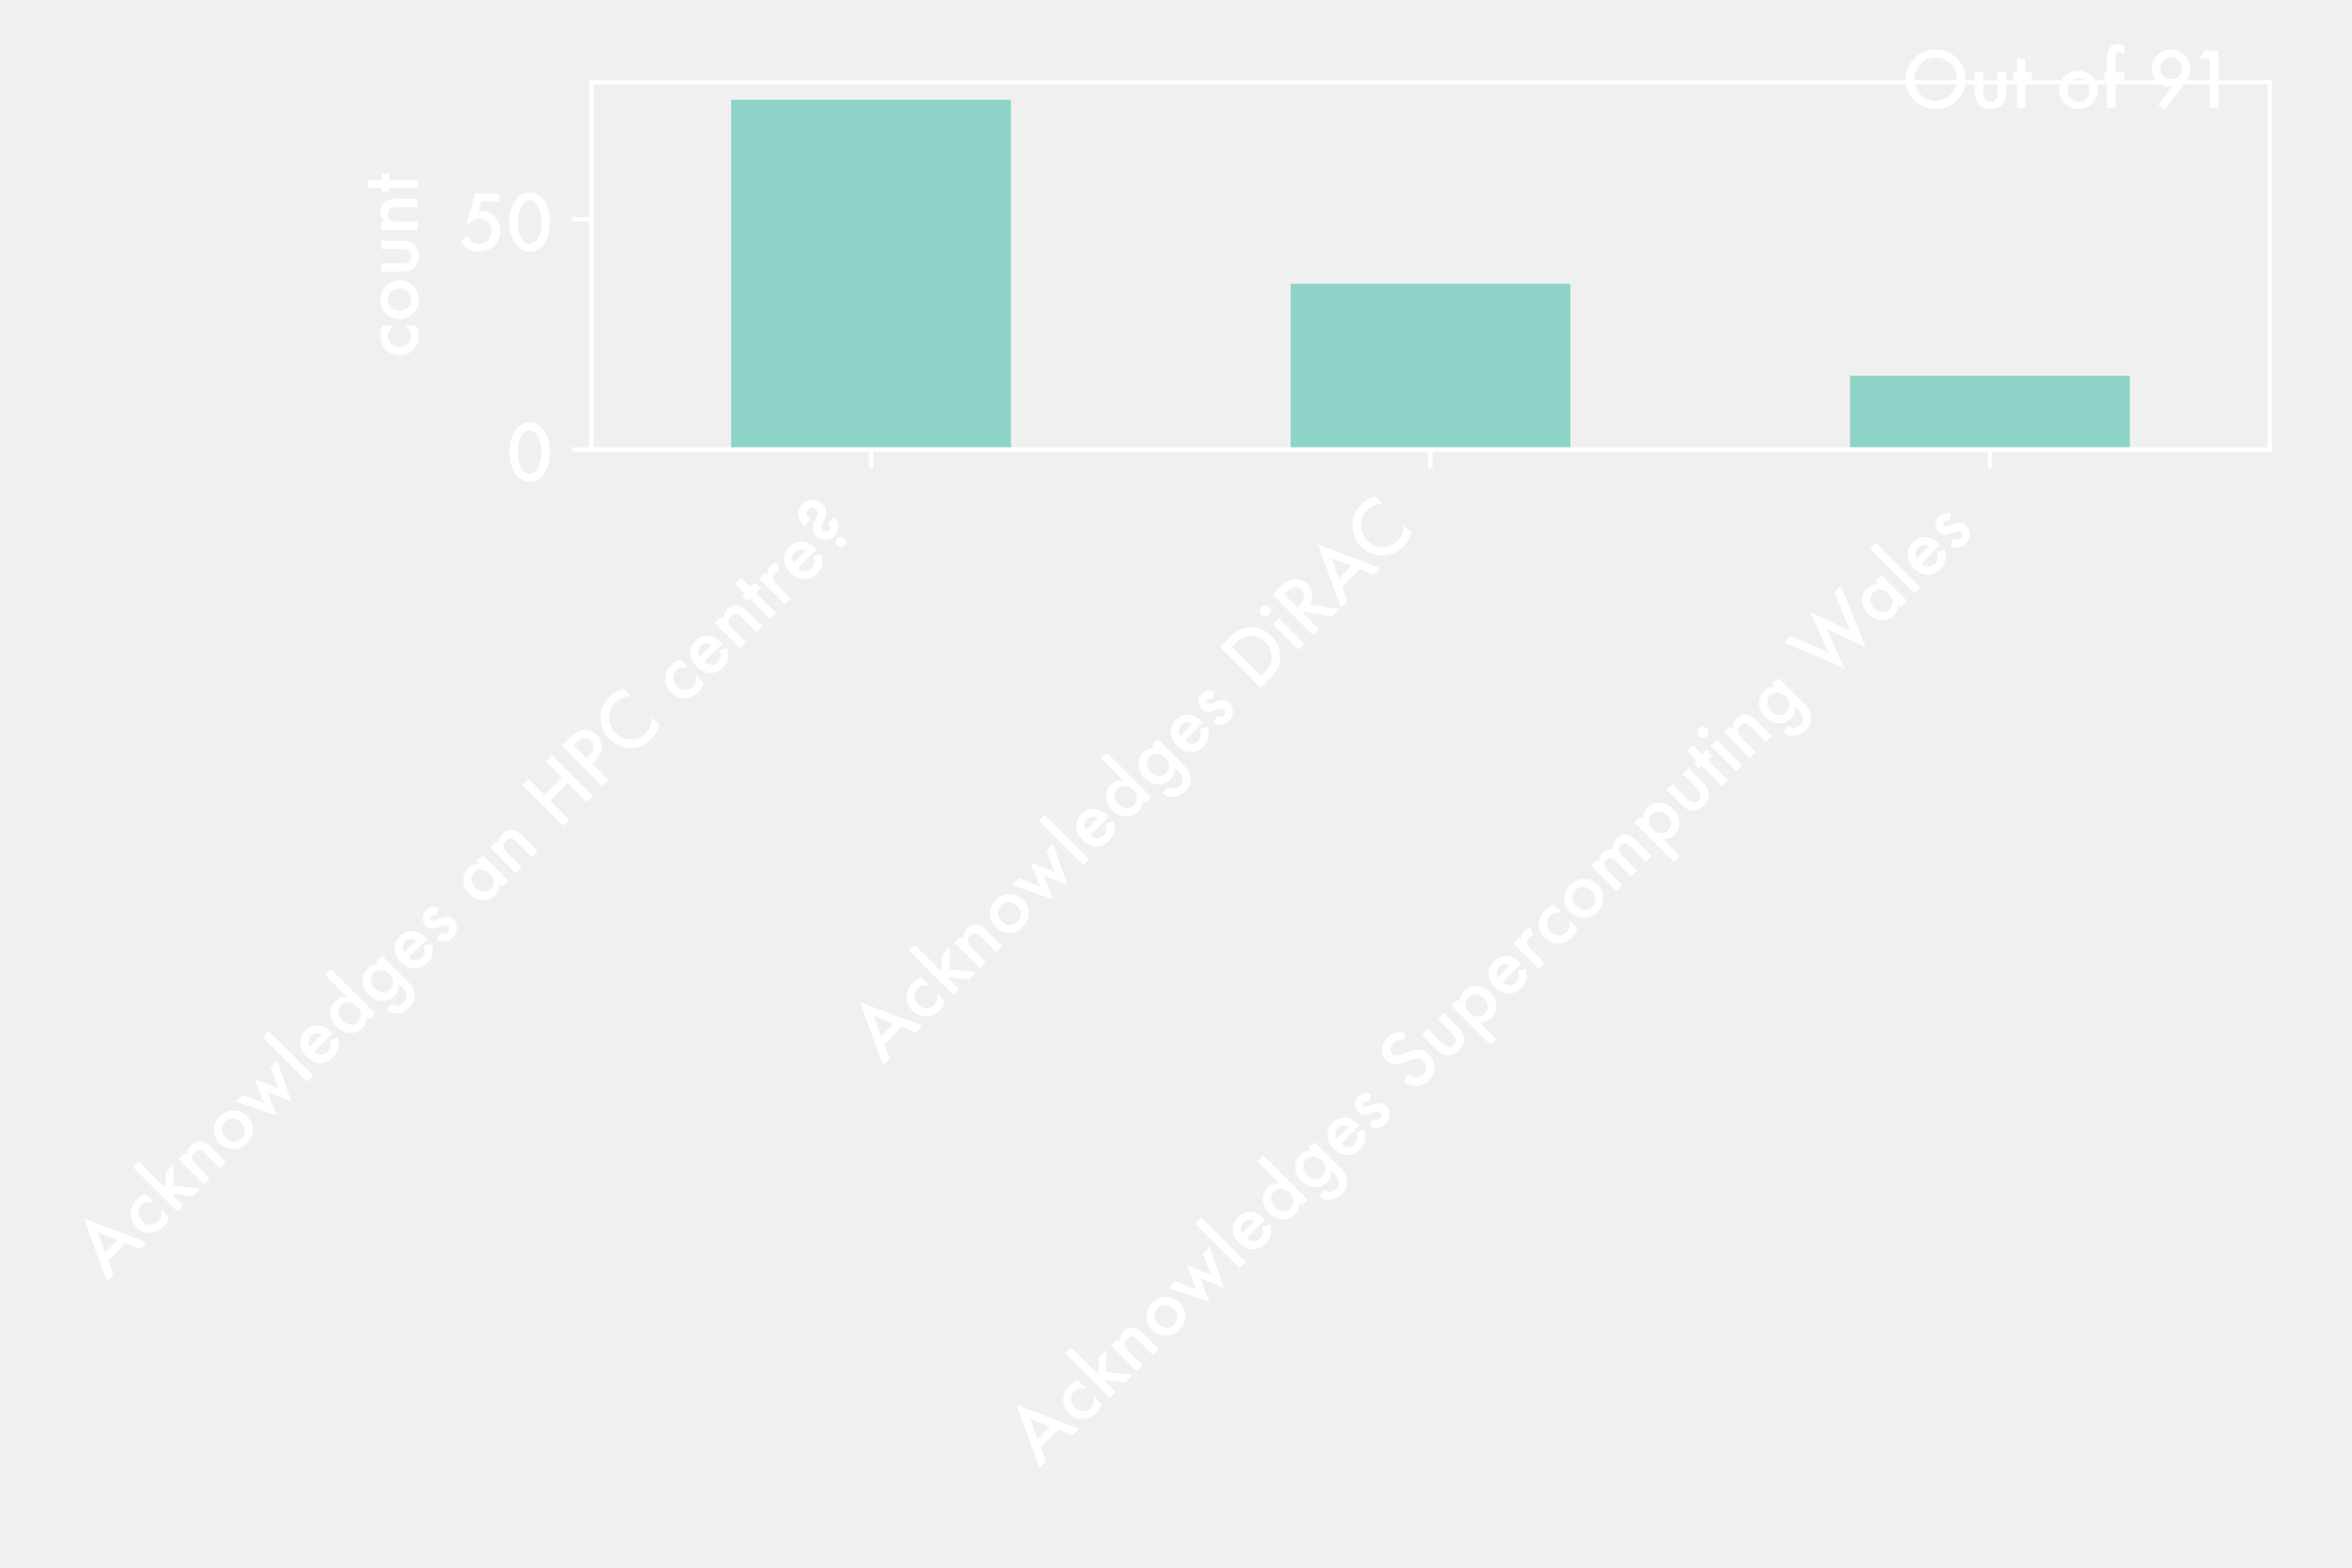
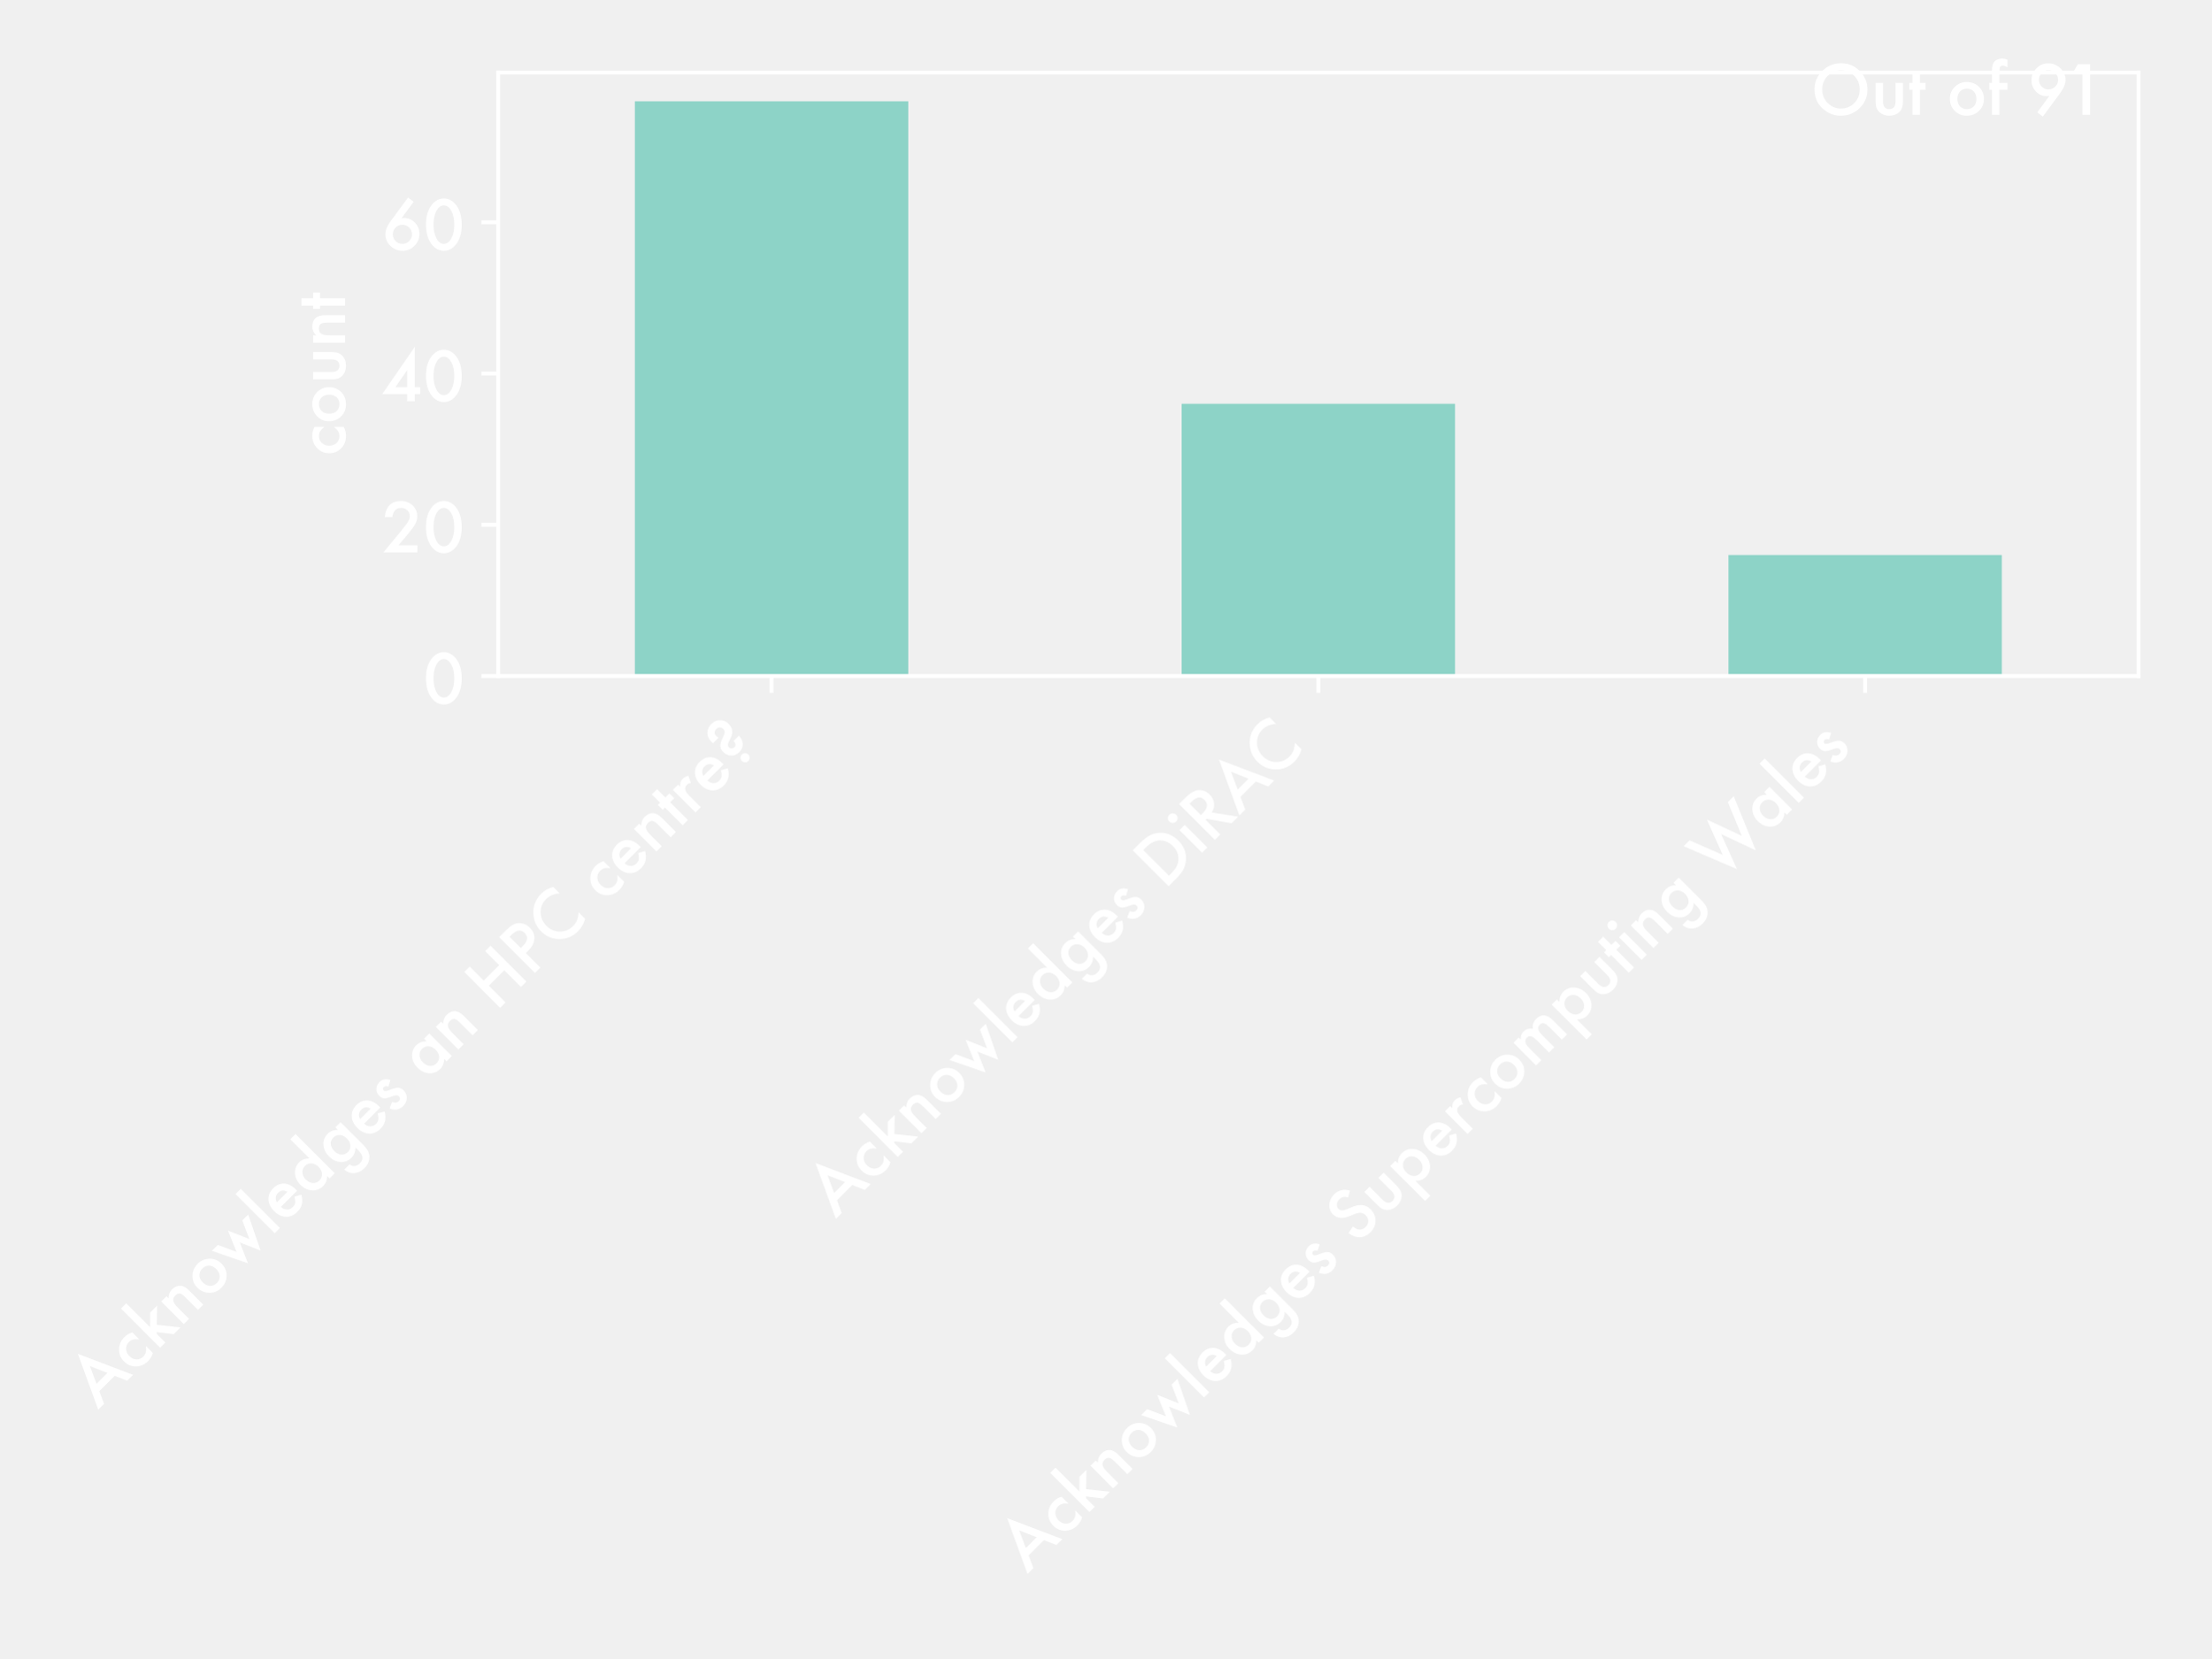
- <svg xmlns="http://www.w3.org/2000/svg" xmlns:xlink="http://www.w3.org/1999/xlink" width="432pt" height="288pt" viewBox="0 0 432 288" version="1.1">
+ <svg xmlns="http://www.w3.org/2000/svg" xmlns:xlink="http://www.w3.org/1999/xlink" width="460.8pt" height="345.6pt" viewBox="0 0 460.8 345.6" version="1.1">
  <defs>
    <style type="text/css">*{stroke-linejoin: round; stroke-linecap: butt}</style>
  </defs>
  <g id="figure_1">
    <g id="patch_1">
-       <path d="M 0 288  L 432 288  L 432 0  L 0 0  L 0 288  z " style="fill: none" />
+       <path d="M 0 345.6  L 460.8 345.6  L 460.8 0  L 0 0  L 0 345.6  z " style="fill: none" />
    </g>
    <g id="axes_1">
      <g id="patch_2">
-         <path d="M 108.608 82.563  L 416.88 82.563  L 416.88 15.12  L 108.608 15.12  L 108.608 82.563  z " style="fill: none" />
+         <path d="M 103.817 140.898  L 445.68 140.898  L 445.68 15.12  L 103.817 15.12  L 103.817 140.898  z " style="fill: none" />
      </g>
      <g id="patch_3">
-         <path d="M 134.297 82.563  L 185.676 82.563  L 185.676 18.332  L 134.297 18.332  z " clip-path="url(#p9fac110fbe)" style="fill: #8dd3c7" />
+         <path d="M 132.305 140.898  L 189.282 140.898  L 189.282 21.109  L 132.305 21.109  z " clip-path="url(#pd4f5da5aa7)" style="fill: #8dd3c7" />
      </g>
      <g id="patch_4">
-         <path d="M 237.055 82.563  L 288.433 82.563  L 288.433 52.137  L 237.055 52.137  z " clip-path="url(#p9fac110fbe)" style="fill: #8dd3c7" />
+         <path d="M 246.26 140.898  L 303.237 140.898  L 303.237 84.156  L 246.26 84.156  z " clip-path="url(#pd4f5da5aa7)" style="fill: #8dd3c7" />
      </g>
      <g id="patch_5">
-         <path d="M 339.812 82.563  L 391.191 82.563  L 391.191 69.04  L 339.812 69.04  z " clip-path="url(#p9fac110fbe)" style="fill: #8dd3c7" />
+         <path d="M 360.214 140.898  L 417.191 140.898  L 417.191 115.679  L 360.214 115.679  z " clip-path="url(#pd4f5da5aa7)" style="fill: #8dd3c7" />
      </g>
      <g id="matplotlib.axis_1">
        <g id="xtick_1">
          <g id="line2d_1">
            <defs>
-               <path id="m94b93415e5" d="M 0 0  L 0 3.5  " style="stroke: #ffffff; stroke-width: 0.8" />
+               <path id="m5f8ad1a473" d="M 0 0  L 0 3.5  " style="stroke: #ffffff; stroke-width: 0.8" />
            </defs>
            <g>
-               <use xlink:href="#m94b93415e5" x="159.987" y="82.563" style="fill: #ffffff; stroke: #ffffff; stroke-width: 0.8" />
+               <use xlink:href="#m5f8ad1a473" x="160.794" y="140.898" style="fill: #ffffff; stroke: #ffffff; stroke-width: 0.8" />
            </g>
          </g>
          <g id="text_1">
-             <g style="fill: #ffffff" transform="translate(19.6195 235.5213)rotate(-45)scale(0.14 -0.14)">
+             <g style="fill: #ffffff" transform="translate(20.42677 293.8567)rotate(-45)scale(0.14 -0.14)">
              <defs>
                <path id="Futura-Medium-41" d="M 3413 1172  L 1347 1172  L 809 0  L 25 0  L 2413 5128  L 4716 0  L 3919 0  L 3413 1172  z M 3116 1856  L 2400 3497  L 1650 1856  L 3116 1856  z " transform="scale(0.015625)" />
                <path id="Futura-Medium-63" d="M 2813 2913  L 2813 1978  Q 2572 2272 2381 2381  Q 2194 2494 1941 2494  Q 1544 2494 1281 2216  Q 1019 1938 1019 1519  Q 1019 1091 1272 816  Q 1528 541 1925 541  Q 2178 541 2372 650  Q 2559 756 2813 1063  L 2813 134  Q 2384 -88 1956 -88  Q 1250 -88 775 369  Q 300 828 300 1509  Q 300 2191 781 2659  Q 1263 3128 1963 3128  Q 2413 3128 2813 2913  z " transform="scale(0.015625)" />
                <path id="Futura-Medium-6b" d="M 1147 5278  L 1147 2059  L 2138 3044  L 3081 3044  L 1759 1766  L 3178 0  L 2266 0  L 1259 1284  L 1147 1172  L 1147 0  L 444 0  L 444 5278  L 1147 5278  z " transform="scale(0.015625)" />
                <path id="Futura-Medium-6e" d="M 444 3044  L 1150 3044  L 1150 2763  Q 1519 3128 1981 3128  Q 2513 3128 2809 2794  Q 3066 2509 3066 1866  L 3066 0  L 2359 0  L 2359 1700  Q 2359 2150 2234 2322  Q 2113 2497 1791 2497  Q 1441 2497 1294 2266  Q 1150 2038 1150 1469  L 1150 0  L 444 0  L 444 3044  z " transform="scale(0.015625)" />
                <path id="Futura-Medium-6f" d="M 300 1544  Q 300 2203 772 2665  Q 1244 3128 1922 3128  Q 2603 3128 3078 2663  Q 3547 2197 3547 1519  Q 3547 834 3075 372  Q 2600 -88 1909 -88  Q 1225 -88 763 381  Q 300 844 300 1544  z M 1019 1531  Q 1019 1075 1263 809  Q 1513 541 1922 541  Q 2334 541 2581 806  Q 2828 1072 2828 1516  Q 2828 1959 2581 2225  Q 2331 2494 1922 2494  Q 1519 2494 1269 2225  Q 1019 1956 1019 1531  z " transform="scale(0.015625)" />
                <path id="Futura-Medium-77" d="M 825 3044  L 1622 1306  L 2481 3322  L 3347 1306  L 4134 3044  L 4922 3044  L 3328 -228  L 2481 1731  L 1625 -228  L 34 3044  L 825 3044  z " transform="scale(0.015625)" />
                <path id="Futura-Medium-6c" d="M 1147 5278  L 1147 0  L 444 0  L 444 5278  L 1147 5278  z " transform="scale(0.015625)" />
                <path id="Futura-Medium-65" d="M 3216 1356  L 1034 1356  Q 1063 981 1278 759  Q 1494 541 1831 541  Q 2094 541 2266 666  Q 2434 791 2650 1128  L 3244 797  Q 3106 563 2953 395  Q 2800 228 2625 120  Q 2450 13 2247 -37  Q 2044 -88 1806 -88  Q 1125 -88 713 350  Q 300 791 300 1519  Q 300 2241 700 2688  Q 1103 3128 1769 3128  Q 2441 3128 2831 2700  Q 3219 2275 3219 1522  L 3216 1356  z M 2494 1931  Q 2347 2494 1784 2494  Q 1656 2494 1543 2455  Q 1431 2416 1339 2342  Q 1247 2269 1181 2166  Q 1116 2063 1081 1931  L 2494 1931  z " transform="scale(0.015625)" />
                <path id="Futura-Medium-64" d="M 2688 5278  L 3394 5278  L 3394 0  L 2688 0  L 2688 319  Q 2272 -88 1747 -88  Q 1122 -88 709 369  Q 300 834 300 1531  Q 300 2213 709 2669  Q 1116 3128 1731 3128  Q 2266 3128 2688 2691  L 2688 5278  z M 1019 1531  Q 1019 1094 1253 819  Q 1494 541 1859 541  Q 2250 541 2491 809  Q 2731 1088 2731 1516  Q 2731 1944 2491 2222  Q 2250 2494 1866 2494  Q 1503 2494 1259 2219  Q 1019 1941 1019 1531  z " transform="scale(0.015625)" />
                <path id="Futura-Medium-67" d="M 3388 72  Q 3388 -144 3373 -308  Q 3359 -472 3334 -597  Q 3259 -941 3041 -1188  Q 2628 -1663 1906 -1663  Q 1297 -1663 903 -1334  Q 497 -997 434 -400  L 1141 -400  Q 1181 -625 1275 -747  Q 1494 -1031 1913 -1031  Q 2684 -1031 2684 -84  L 2684 341  Q 2266 -88 1719 -88  Q 1097 -88 700 363  Q 300 819 300 1503  Q 300 2169 672 2634  Q 1072 3128 1728 3128  Q 2303 3128 2684 2700  L 2684 3044  L 3388 3044  L 3388 72  z M 2713 1516  Q 2713 1959 2475 2225  Q 2234 2497 1859 2497  Q 1459 2497 1228 2200  Q 1019 1934 1019 1513  Q 1019 1097 1228 831  Q 1456 541 1859 541  Q 2263 541 2497 834  Q 2713 1100 2713 1516  z " transform="scale(0.015625)" />
                <path id="Futura-Medium-73" d="M 2213 2525  L 1631 2216  Q 1494 2497 1291 2497  Q 1194 2497 1125 2433  Q 1056 2369 1056 2269  Q 1056 2094 1463 1922  Q 2022 1681 2215 1478  Q 2409 1275 2409 931  Q 2409 491 2084 194  Q 1769 -88 1322 -88  Q 556 -88 238 659  L 838 938  Q 963 719 1028 659  Q 1156 541 1334 541  Q 1691 541 1691 866  Q 1691 1053 1416 1216  Q 1309 1269 1203 1319  Q 1097 1369 988 1422  Q 681 1572 556 1722  Q 397 1913 397 2213  Q 397 2609 669 2869  Q 947 3128 1344 3128  Q 1928 3128 2213 2525  z " transform="scale(0.015625)" />
                <path id="Futura-Medium-20" transform="scale(0.015625)" />
                <path id="Futura-Medium-61" d="M 2688 3044  L 3394 3044  L 3394 0  L 2688 0  L 2688 319  Q 2253 -88 1753 -88  Q 1122 -88 709 369  Q 300 834 300 1531  Q 300 2216 709 2672  Q 1119 3128 1734 3128  Q 2266 3128 2688 2691  L 2688 3044  z M 1019 1531  Q 1019 1094 1253 819  Q 1494 541 1859 541  Q 2250 541 2491 809  Q 2731 1088 2731 1516  Q 2731 1944 2491 2222  Q 2250 2494 1866 2494  Q 1503 2494 1259 2219  Q 1019 1941 1019 1531  z " transform="scale(0.015625)" />
                <path id="Futura-Medium-48" d="M 1306 2938  L 3388 2938  L 3388 4825  L 4116 4825  L 4116 0  L 3388 0  L 3388 2253  L 1306 2253  L 1306 0  L 578 0  L 578 4825  L 1306 4825  L 1306 2938  z " transform="scale(0.015625)" />
                <path id="Futura-Medium-50" d="M 1306 1959  L 1306 0  L 578 0  L 578 4825  L 1403 4825  Q 2009 4825 2319 4741  Q 2631 4656 2869 4422  Q 3284 4016 3284 3397  Q 3284 2734 2840 2346  Q 2397 1959 1644 1959  L 1306 1959  z M 1306 2634  L 1578 2634  Q 2581 2634 2581 3406  Q 2581 4153 1547 4153  L 1306 4153  L 1306 2634  z " transform="scale(0.015625)" />
                <path id="Futura-Medium-43" d="M 4144 4566  L 4144 3703  Q 3513 4231 2838 4231  Q 2094 4231 1584 3697  Q 1072 3166 1072 2397  Q 1072 1638 1584 1116  Q 2097 594 2841 594  Q 3225 594 3494 719  Q 3644 781 3805 887  Q 3966 994 4144 1144  L 4144 266  Q 3519 -88 2831 -88  Q 1797 -88 1066 634  Q 338 1363 338 2391  Q 338 3313 947 4034  Q 1697 4919 2888 4919  Q 3538 4919 4144 4566  z " transform="scale(0.015625)" />
                <path id="Futura-Medium-74" d="M 1169 2388  L 1169 0  L 466 0  L 466 2388  L 166 2388  L 166 3044  L 466 3044  L 466 4159  L 1169 4159  L 1169 3044  L 1716 3044  L 1716 2388  L 1169 2388  z " transform="scale(0.015625)" />
                <path id="Futura-Medium-72" d="M 444 3044  L 1147 3044  L 1147 2772  Q 1341 2975 1491 3050  Q 1644 3128 1853 3128  Q 2131 3128 2434 2947  L 2113 2303  Q 1913 2447 1722 2447  Q 1147 2447 1147 1578  L 1147 0  L 444 0  L 444 3044  z " transform="scale(0.015625)" />
                <path id="Futura-Medium-3f" d="M 1934 2253  L 2641 2253  Q 2641 1778 2388 1488  Q 2059 1109 1547 1109  Q 1097 1109 794 1422  Q 488 1738 488 2194  Q 488 2556 678 2775  Q 872 2997 1334 3163  Q 1794 3331 1916 3434  Q 2041 3538 2041 3753  Q 2041 3969 1911 4095  Q 1781 4222 1566 4222  Q 1350 4222 1222 4097  Q 1094 3972 1094 3756  Q 1094 3659 1131 3488  L 403 3488  Q 397 3569 392 3631  Q 388 3694 388 3744  Q 388 4238 722 4566  Q 1053 4894 1559 4894  Q 2069 4894 2409 4562  Q 2750 4231 2750 3734  Q 2750 3225 2409 2913  Q 2194 2716 1597 2531  Q 1191 2406 1191 2138  Q 1191 2063 1220 1995  Q 1250 1928 1300 1878  Q 1350 1828 1417 1800  Q 1484 1772 1559 1772  Q 1903 1772 1934 2253  z M 1138 350  Q 1138 525 1266 653  Q 1394 781 1572 781  Q 1750 781 1878 653  Q 2006 525 2006 347  Q 2006 166 1878 38  Q 1753 -88 1575 -88  Q 1391 -88 1266 38  Q 1138 166 1138 350  z " transform="scale(0.015625)" />
              </defs>
              <use xlink:href="#Futura-Medium-41" />
              <use xlink:href="#Futura-Medium-63" x="73.572" />
              <use xlink:href="#Futura-Medium-6b" x="123.854" />
              <use xlink:href="#Futura-Medium-6e" x="173.658" />
              <use xlink:href="#Futura-Medium-6f" x="228.492" />
              <use xlink:href="#Futura-Medium-77" x="286.725" />
              <use xlink:href="#Futura-Medium-6c" x="364.992" />
              <use xlink:href="#Futura-Medium-65" x="389.895" />
              <use xlink:href="#Futura-Medium-64" x="445.217" />
              <use xlink:href="#Futura-Medium-67" x="505.178" />
              <use xlink:href="#Futura-Medium-65" x="565.041" />
              <use xlink:href="#Futura-Medium-73" x="620.363" />
              <use xlink:href="#Futura-Medium-20" x="660.939" />
              <use xlink:href="#Futura-Medium-61" x="691.799" />
              <use xlink:href="#Futura-Medium-6e" x="751.76" />
              <use xlink:href="#Futura-Medium-20" x="806.594" />
              <use xlink:href="#Futura-Medium-48" x="837.453" />
              <use xlink:href="#Futura-Medium-50" x="910.793" />
              <use xlink:href="#Futura-Medium-43" x="964.797" />
              <use xlink:href="#Futura-Medium-20" x="1034.865" />
              <use xlink:href="#Futura-Medium-63" x="1065.725" />
              <use xlink:href="#Futura-Medium-65" x="1113.381" />
              <use xlink:href="#Futura-Medium-6e" x="1168.703" />
              <use xlink:href="#Futura-Medium-74" x="1223.537" />
              <use xlink:href="#Futura-Medium-72" x="1250.881" />
              <use xlink:href="#Futura-Medium-65" x="1287.658" />
              <use xlink:href="#Futura-Medium-3f" x="1342.98" />
            </g>
          </g>
        </g>
        <g id="xtick_2">
          <g id="line2d_2">
            <g>
-               <use xlink:href="#m94b93415e5" x="262.744" y="82.563" style="fill: #ffffff; stroke: #ffffff; stroke-width: 0.8" />
+               <use xlink:href="#m5f8ad1a473" x="274.748" y="140.898" style="fill: #ffffff; stroke: #ffffff; stroke-width: 0.8" />
            </g>
          </g>
          <g id="text_2">
-             <g style="fill: #ffffff" transform="translate(162.1481 195.7501)rotate(-45)scale(0.14 -0.14)">
+             <g style="fill: #ffffff" transform="translate(174.1524 254.0855)rotate(-45)scale(0.14 -0.14)">
              <defs>
                <path id="Futura-Medium-44" d="M 578 0  L 578 4825  L 1591 4825  Q 2319 4825 2741 4681  Q 3194 4541 3563 4203  Q 4309 3522 4309 2413  Q 4309 1300 3531 613  Q 3141 269 2713 134  Q 2313 0 1578 0  L 578 0  z M 1306 684  L 1634 684  Q 2125 684 2450 788  Q 2775 897 3038 1134  Q 3575 1625 3575 2413  Q 3575 3206 3044 3700  Q 2566 4141 1634 4141  L 1306 4141  L 1306 684  z " transform="scale(0.015625)" />
                <path id="Futura-Medium-69" d="M 1147 3044  L 1147 0  L 444 0  L 444 3044  L 1147 3044  z M 338 4309  Q 338 4494 472 4628  Q 606 4763 794 4763  Q 984 4763 1119 4628  Q 1253 4497 1253 4306  Q 1253 4116 1119 3981  Q 988 3847 797 3847  Q 606 3847 472 3981  Q 338 4116 338 4309  z " transform="scale(0.015625)" />
                <path id="Futura-Medium-52" d="M 2213 2056  L 3706 0  L 2816 0  L 1438 1975  L 1306 1975  L 1306 0  L 578 0  L 578 4825  L 1431 4825  Q 2388 4825 2813 4466  Q 3281 4066 3281 3409  Q 3281 2897 2987 2528  Q 2694 2159 2213 2056  z M 1306 2609  L 1538 2609  Q 2572 2609 2572 3400  Q 2572 4141 1566 4141  L 1306 4141  L 1306 2609  z " transform="scale(0.015625)" />
              </defs>
              <use xlink:href="#Futura-Medium-41" />
              <use xlink:href="#Futura-Medium-63" x="73.572" />
              <use xlink:href="#Futura-Medium-6b" x="123.854" />
              <use xlink:href="#Futura-Medium-6e" x="173.658" />
              <use xlink:href="#Futura-Medium-6f" x="228.492" />
              <use xlink:href="#Futura-Medium-77" x="286.725" />
              <use xlink:href="#Futura-Medium-6c" x="364.992" />
              <use xlink:href="#Futura-Medium-65" x="389.895" />
              <use xlink:href="#Futura-Medium-64" x="445.217" />
              <use xlink:href="#Futura-Medium-67" x="505.178" />
              <use xlink:href="#Futura-Medium-65" x="565.041" />
              <use xlink:href="#Futura-Medium-73" x="620.363" />
              <use xlink:href="#Futura-Medium-20" x="660.939" />
              <use xlink:href="#Futura-Medium-44" x="691.799" />
              <use xlink:href="#Futura-Medium-69" x="764.406" />
              <use xlink:href="#Futura-Medium-52" x="789.309" />
              <use xlink:href="#Futura-Medium-41" x="849.514" />
              <use xlink:href="#Futura-Medium-43" x="920.086" />
            </g>
          </g>
        </g>
        <g id="xtick_3">
          <g id="line2d_3">
            <g>
-               <use xlink:href="#m94b93415e5" x="365.501" y="82.563" style="fill: #ffffff; stroke: #ffffff; stroke-width: 0.8" />
+               <use xlink:href="#m5f8ad1a473" x="388.703" y="140.898" style="fill: #ffffff; stroke: #ffffff; stroke-width: 0.8" />
            </g>
          </g>
          <g id="text_3">
-             <g style="fill: #ffffff" transform="translate(190.8943 269.7612)rotate(-45)scale(0.14 -0.14)">
+             <g style="fill: #ffffff" transform="translate(214.0958 328.0966)rotate(-45)scale(0.14 -0.14)">
              <defs>
                <path id="Futura-Medium-53" d="M 3306 4106  L 2716 3756  Q 2550 4044 2400 4131  Q 2244 4231 1997 4231  Q 1694 4231 1494 4059  Q 1294 3891 1294 3634  Q 1294 3281 1819 3066  L 2300 2869  Q 2888 2631 3159 2289  Q 3431 1947 3431 1450  Q 3431 784 2988 350  Q 2541 -88 1878 -88  Q 1250 -88 841 284  Q 438 656 338 1331  L 1075 1494  Q 1125 1069 1250 906  Q 1475 594 1906 594  Q 2247 594 2472 822  Q 2697 1050 2697 1400  Q 2697 1541 2658 1658  Q 2619 1775 2536 1873  Q 2453 1972 2322 2058  Q 2191 2144 2009 2222  L 1544 2416  Q 553 2834 553 3641  Q 553 4184 969 4550  Q 1384 4919 2003 4919  Q 2838 4919 3306 4106  z " transform="scale(0.015625)" />
                <path id="Futura-Medium-75" d="M 1147 3044  L 1147 1297  Q 1147 541 1744 541  Q 2341 541 2341 1297  L 2341 3044  L 3044 3044  L 3044 1281  Q 3044 916 2953 650  Q 2866 413 2650 222  Q 2294 -88 1744 -88  Q 1197 -88 841 222  Q 622 413 531 650  Q 444 863 444 1281  L 444 3044  L 1147 3044  z " transform="scale(0.015625)" />
                <path id="Futura-Medium-70" d="M 1147 -1656  L 444 -1656  L 444 3044  L 1147 3044  L 1147 2713  Q 1563 3128 2091 3128  Q 2719 3128 3125 2666  Q 3538 2206 3538 1506  Q 3538 822 3128 366  Q 2722 -88 2103 -88  Q 1569 -88 1147 341  L 1147 -1656  z M 2819 1503  Q 2819 1941 2581 2216  Q 2341 2494 1975 2494  Q 1588 2494 1347 2225  Q 1106 1956 1106 1519  Q 1106 1091 1347 813  Q 1584 541 1972 541  Q 2338 541 2575 816  Q 2819 1091 2819 1503  z " transform="scale(0.015625)" />
                <path id="Futura-Medium-6d" d="M 444 3044  L 1147 3044  L 1147 2763  Q 1350 2975 1494 3050  Q 1647 3128 1878 3128  Q 2394 3128 2694 2678  Q 3025 3128 3591 3128  Q 4619 3128 4619 1881  L 4619 0  L 3913 0  L 3913 1691  Q 3913 2128 3806 2309  Q 3697 2494 3447 2494  Q 3156 2494 3023 2275  Q 2891 2056 2891 1572  L 2891 0  L 2184 0  L 2184 1681  Q 2184 2494 1716 2494  Q 1419 2494 1283 2272  Q 1147 2050 1147 1572  L 1147 0  L 444 0  L 444 3044  z " transform="scale(0.015625)" />
                <path id="Futura-Medium-57" d="M 816 4825  L 2072 1600  L 3384 5059  L 4641 1600  L 5975 4825  L 6766 4825  L 4609 -306  L 3369 3113  L 2075 -309  L 25 4825  L 816 4825  z " transform="scale(0.015625)" />
              </defs>
              <use xlink:href="#Futura-Medium-41" />
              <use xlink:href="#Futura-Medium-63" x="73.572" />
              <use xlink:href="#Futura-Medium-6b" x="123.854" />
              <use xlink:href="#Futura-Medium-6e" x="173.658" />
              <use xlink:href="#Futura-Medium-6f" x="228.492" />
              <use xlink:href="#Futura-Medium-77" x="286.725" />
              <use xlink:href="#Futura-Medium-6c" x="364.992" />
              <use xlink:href="#Futura-Medium-65" x="389.895" />
              <use xlink:href="#Futura-Medium-64" x="445.217" />
              <use xlink:href="#Futura-Medium-67" x="505.178" />
              <use xlink:href="#Futura-Medium-65" x="565.041" />
              <use xlink:href="#Futura-Medium-73" x="620.363" />
              <use xlink:href="#Futura-Medium-20" x="660.939" />
              <use xlink:href="#Futura-Medium-53" x="691.799" />
              <use xlink:href="#Futura-Medium-75" x="750.1" />
              <use xlink:href="#Futura-Medium-70" x="804.592" />
              <use xlink:href="#Futura-Medium-65" x="864.553" />
              <use xlink:href="#Futura-Medium-72" x="919.875" />
              <use xlink:href="#Futura-Medium-63" x="956.402" />
              <use xlink:href="#Futura-Medium-6f" x="1004.059" />
              <use xlink:href="#Futura-Medium-6d" x="1064.166" />
              <use xlink:href="#Futura-Medium-70" x="1144.518" />
              <use xlink:href="#Futura-Medium-75" x="1204.479" />
              <use xlink:href="#Futura-Medium-74" x="1258.971" />
              <use xlink:href="#Futura-Medium-69" x="1286.314" />
              <use xlink:href="#Futura-Medium-6e" x="1311.217" />
              <use xlink:href="#Futura-Medium-67" x="1366.051" />
              <use xlink:href="#Futura-Medium-20" x="1425.914" />
              <use xlink:href="#Futura-Medium-57" x="1456.773" />
              <use xlink:href="#Futura-Medium-61" x="1556.953" />
              <use xlink:href="#Futura-Medium-6c" x="1616.914" />
              <use xlink:href="#Futura-Medium-65" x="1641.816" />
              <use xlink:href="#Futura-Medium-73" x="1697.139" />
            </g>
          </g>
        </g>
      </g>
      <g id="matplotlib.axis_2">
        <g id="ytick_1">
          <g id="line2d_4">
            <defs>
-               <path id="m46437465c4" d="M 0 0  L -3.5 0  " style="stroke: #ffffff; stroke-width: 0.8" />
+               <path id="mc158ad7195" d="M 0 0  L -3.5 0  " style="stroke: #ffffff; stroke-width: 0.8" />
            </defs>
            <g>
-               <use xlink:href="#m46437465c4" x="108.608" y="82.563" style="fill: #ffffff; stroke: #ffffff; stroke-width: 0.8" />
+               <use xlink:href="#mc158ad7195" x="103.817" y="140.898" style="fill: #ffffff; stroke: #ffffff; stroke-width: 0.8" />
            </g>
          </g>
          <g id="text_4">
-             <g style="fill: #ffffff" transform="translate(92.96729 88.33538)scale(0.14 -0.14)">
+             <g style="fill: #ffffff" transform="translate(88.17603 146.6708)scale(0.14 -0.14)">
              <defs>
                <path id="Futura-Medium-30" d="M 272 2444  Q 272 3597 809 4284  Q 1291 4906 1975 4906  Q 2659 4906 3141 4284  Q 3678 3597 3678 2413  Q 3678 1231 3141 544  Q 2659 -78 1978 -78  Q 1297 -78 809 544  Q 272 1231 272 2444  z M 988 2441  Q 988 1638 1266 1106  Q 1544 584 1975 584  Q 2403 584 2684 1106  Q 2966 1625 2966 2416  Q 2966 3206 2684 3728  Q 2403 4247 1975 4247  Q 1550 4247 1269 3728  Q 988 3213 988 2441  z " transform="scale(0.015625)" />
              </defs>
              <use xlink:href="#Futura-Medium-30" />
            </g>
          </g>
        </g>
        <g id="ytick_2">
          <g id="line2d_5">
            <g>
-               <use xlink:href="#m46437465c4" x="108.608" y="40.305" style="fill: #ffffff; stroke: #ffffff; stroke-width: 0.8" />
+               <use xlink:href="#mc158ad7195" x="103.817" y="109.375" style="fill: #ffffff; stroke: #ffffff; stroke-width: 0.8" />
            </g>
          </g>
          <g id="text_5">
-             <g style="fill: #ffffff" transform="translate(84.32667 46.07813)scale(0.14 -0.14)">
-               <defs>
-                 <path id="Futura-Medium-35" d="M 3366 4144  L 1878 4144  L 1641 3344  Q 1694 3350 1742 3353  Q 1791 3356 1831 3356  Q 2534 3356 2984 2881  Q 3438 2409 3438 1672  Q 3438 909 2925 415  Q 2413 -78 1634 -78  Q 675 -78 122 822  L 672 1288  Q 900 900 1131 741  Q 1363 584 1697 584  Q 2134 584 2431 891  Q 2728 1206 2728 1656  Q 2728 2119 2434 2413  Q 2141 2716 1700 2716  Q 1209 2716 853 2288  L 613 2288  L 1372 4825  L 3366 4825  L 3366 4144  z " transform="scale(0.015625)" />
-               </defs>
-               <use xlink:href="#Futura-Medium-35" />
+             <g style="fill: #ffffff" transform="translate(79.5354 115.1475)scale(0.14 -0.14)">
+               <defs>
+                 <path id="Futura-Medium-32" d="M 1603 684  L 3400 684  L 3400 0  L 159 0  L 1834 2028  Q 2081 2331 2248 2553  Q 2416 2775 2503 2925  Q 2681 3219 2681 3453  Q 2681 3791 2443 4019  Q 2206 4247 1856 4247  Q 1125 4247 1019 3381  L 294 3381  Q 469 4906 1834 4906  Q 2494 4906 2941 4488  Q 3391 4069 3391 3450  Q 3391 3056 3181 2678  Q 3075 2481 2870 2211  Q 2666 1941 2353 1572  L 1603 684  z " transform="scale(0.015625)" />
+               </defs>
+               <use xlink:href="#Futura-Medium-32" />
              <use xlink:href="#Futura-Medium-30" x="61.719" />
            </g>
          </g>
        </g>
-         <g id="text_6">
-           <g style="fill: #ffffff" transform="translate(76.70417 65.95191)rotate(-90)scale(0.14 -0.14)">
+         <g id="ytick_3">
+           <g id="line2d_6">
+             <g>
+               <use xlink:href="#mc158ad7195" x="103.817" y="77.851" style="fill: #ffffff; stroke: #ffffff; stroke-width: 0.8" />
+             </g>
+           </g>
+           <g id="text_6">
+             <g style="fill: #ffffff" transform="translate(79.5354 83.62417)scale(0.14 -0.14)">
+               <defs>
+                 <path id="Futura-Medium-34" d="M 3156 1347  L 3669 1347  L 3669 684  L 3156 684  L 3156 0  L 2428 0  L 2428 684  L 59 684  L 3156 5184  L 3156 1347  z M 2428 1347  L 2428 2963  L 1316 1347  L 2428 1347  z " transform="scale(0.015625)" />
+               </defs>
+               <use xlink:href="#Futura-Medium-34" />
+               <use xlink:href="#Futura-Medium-30" x="61.719" />
+             </g>
+           </g>
+         </g>
+         <g id="ytick_4">
+           <g id="line2d_7">
+             <g>
+               <use xlink:href="#mc158ad7195" x="103.817" y="46.328" style="fill: #ffffff; stroke: #ffffff; stroke-width: 0.8" />
+             </g>
+           </g>
+           <g id="text_7">
+             <g style="fill: #ffffff" transform="translate(79.5354 52.10088)scale(0.14 -0.14)">
+               <defs>
+                 <path id="Futura-Medium-36" d="M 2513 4994  L 3047 4594  L 1894 3025  Q 1988 3038 2053 3044  Q 2119 3050 2156 3050  Q 2744 3050 3172 2600  Q 3597 2156 3597 1531  Q 3597 869 3122 394  Q 2650 -78 1988 -78  Q 1331 -78 838 388  Q 353 853 353 1491  Q 353 2063 825 2703  L 2513 4994  z M 2888 1484  Q 2888 1869 2622 2134  Q 2353 2403 1975 2403  Q 1594 2403 1328 2137  Q 1063 1872 1063 1494  Q 1063 1116 1328 850  Q 1594 584 1978 584  Q 2353 584 2619 850  Q 2888 1119 2888 1484  z " transform="scale(0.015625)" />
+               </defs>
+               <use xlink:href="#Futura-Medium-36" />
+               <use xlink:href="#Futura-Medium-30" x="61.719" />
+             </g>
+           </g>
+         </g>
+         <g id="text_8">
+           <g style="fill: #ffffff" transform="translate(71.9129 95.1196)rotate(-90)scale(0.14 -0.14)">
            <use xlink:href="#Futura-Medium-63" />
            <use xlink:href="#Futura-Medium-6f" x="47.656" />
            <use xlink:href="#Futura-Medium-75" x="107.764" />
            <use xlink:href="#Futura-Medium-6e" x="162.256" />
            <use xlink:href="#Futura-Medium-74" x="217.09" />
          </g>
        </g>
      </g>
      <g id="patch_6">
-         <path d="M 108.608 82.563  L 108.608 15.12  " style="fill: none; stroke: #ffffff; stroke-width: 0.8; stroke-linejoin: miter; stroke-linecap: square" />
+         <path d="M 103.817 140.898  L 103.817 15.12  " style="fill: none; stroke: #ffffff; stroke-width: 0.8; stroke-linejoin: miter; stroke-linecap: square" />
      </g>
      <g id="patch_7">
-         <path d="M 416.88 82.563  L 416.88 15.12  " style="fill: none; stroke: #ffffff; stroke-width: 0.8; stroke-linejoin: miter; stroke-linecap: square" />
+         <path d="M 445.68 140.898  L 445.68 15.12  " style="fill: none; stroke: #ffffff; stroke-width: 0.8; stroke-linejoin: miter; stroke-linecap: square" />
      </g>
      <g id="patch_8">
-         <path d="M 108.608 82.563  L 416.88 82.563  " style="fill: none; stroke: #ffffff; stroke-width: 0.8; stroke-linejoin: miter; stroke-linecap: square" />
+         <path d="M 103.817 140.898  L 445.68 140.898  " style="fill: none; stroke: #ffffff; stroke-width: 0.8; stroke-linejoin: miter; stroke-linecap: square" />
      </g>
      <g id="patch_9">
-         <path d="M 108.608 15.12  L 416.88 15.12  " style="fill: none; stroke: #ffffff; stroke-width: 0.8; stroke-linejoin: miter; stroke-linecap: square" />
-       </g>
-       <g id="text_7">
-         <g style="fill: #ffffff" transform="translate(349.2852 19.84098)scale(0.14 -0.14)">
+         <path d="M 103.817 15.12  L 445.68 15.12  " style="fill: none; stroke: #ffffff; stroke-width: 0.8; stroke-linejoin: miter; stroke-linecap: square" />
+       </g>
+       <g id="text_9">
+         <g style="fill: #ffffff" transform="translate(377.4134 23.92446)scale(0.14 -0.14)">
          <defs>
            <path id="Futura-Medium-4f" d="M 338 2434  Q 338 3453 1084 4184  Q 1828 4916 2872 4916  Q 3903 4916 4641 4178  Q 5381 3441 5381 2406  Q 5381 1366 4638 641  Q 3891 -88 2834 -88  Q 1900 -88 1156 559  Q 338 1275 338 2434  z M 1072 2425  Q 1072 1625 1609 1109  Q 2144 594 2844 594  Q 3603 594 4125 1119  Q 4647 1650 4647 2413  Q 4647 3184 4131 3706  Q 3619 4231 2863 4231  Q 2109 4231 1591 3706  Q 1072 3188 1072 2425  z " transform="scale(0.015625)" />
            <path id="Futura-Medium-66" d="M 1172 2388  L 1172 0  L 466 0  L 466 2388  L 216 2388  L 216 3044  L 466 3044  L 466 4219  Q 466 4794 666 5031  Q 941 5363 1466 5363  Q 1653 5363 1938 5253  L 1938 4534  L 1866 4572  Q 1638 4688 1491 4688  Q 1303 4688 1238 4553  Q 1172 4422 1172 4047  L 1172 3044  L 1938 3044  L 1938 2388  L 1172 2388  z " transform="scale(0.015625)" />
            <path id="Futura-Medium-39" d="M 1438 -166  L 903 231  L 2056 1803  Q 1963 1791 1897 1784  Q 1831 1778 1791 1778  Q 1206 1778 778 2225  Q 353 2669 353 3294  Q 353 3959 825 4431  Q 1300 4906 1963 4906  Q 2622 4906 3109 4438  Q 3597 3972 3597 3338  Q 3597 2775 3122 2122  L 1438 -166  z M 1063 3347  Q 1063 2956 1328 2691  Q 1597 2422 1975 2422  Q 2353 2422 2619 2688  Q 2888 2956 2888 3334  Q 2888 3713 2619 3981  Q 2353 4247 1972 4247  Q 1597 4247 1331 3981  Q 1063 3713 1063 3347  z " transform="scale(0.015625)" />
            <path id="Futura-Medium-31" d="M 1734 4144  L 900 4144  L 1300 4825  L 2463 4825  L 2463 0  L 1734 0  L 1734 4144  z " transform="scale(0.015625)" />
          </defs>
          <use xlink:href="#Futura-Medium-4f" />
          <use xlink:href="#Futura-Medium-75" x="89.355" />
          <use xlink:href="#Futura-Medium-74" x="143.848" />
          <use xlink:href="#Futura-Medium-20" x="171.191" />
          <use xlink:href="#Futura-Medium-6f" x="202.051" />
          <use xlink:href="#Futura-Medium-66" x="262.158" />
          <use xlink:href="#Futura-Medium-20" x="291.846" />
          <use xlink:href="#Futura-Medium-39" x="322.705" />
          <use xlink:href="#Futura-Medium-31" x="377.049" />
        </g>
      </g>
    </g>
  </g>
  <defs>
-     <clipPath id="p9fac110fbe">
-       <rect x="108.608" y="15.12" width="308.272" height="67.443" />
+     <clipPath id="pd4f5da5aa7">
+       <rect x="103.817" y="15.12" width="341.863" height="125.778" />
    </clipPath>
  </defs>
</svg>
